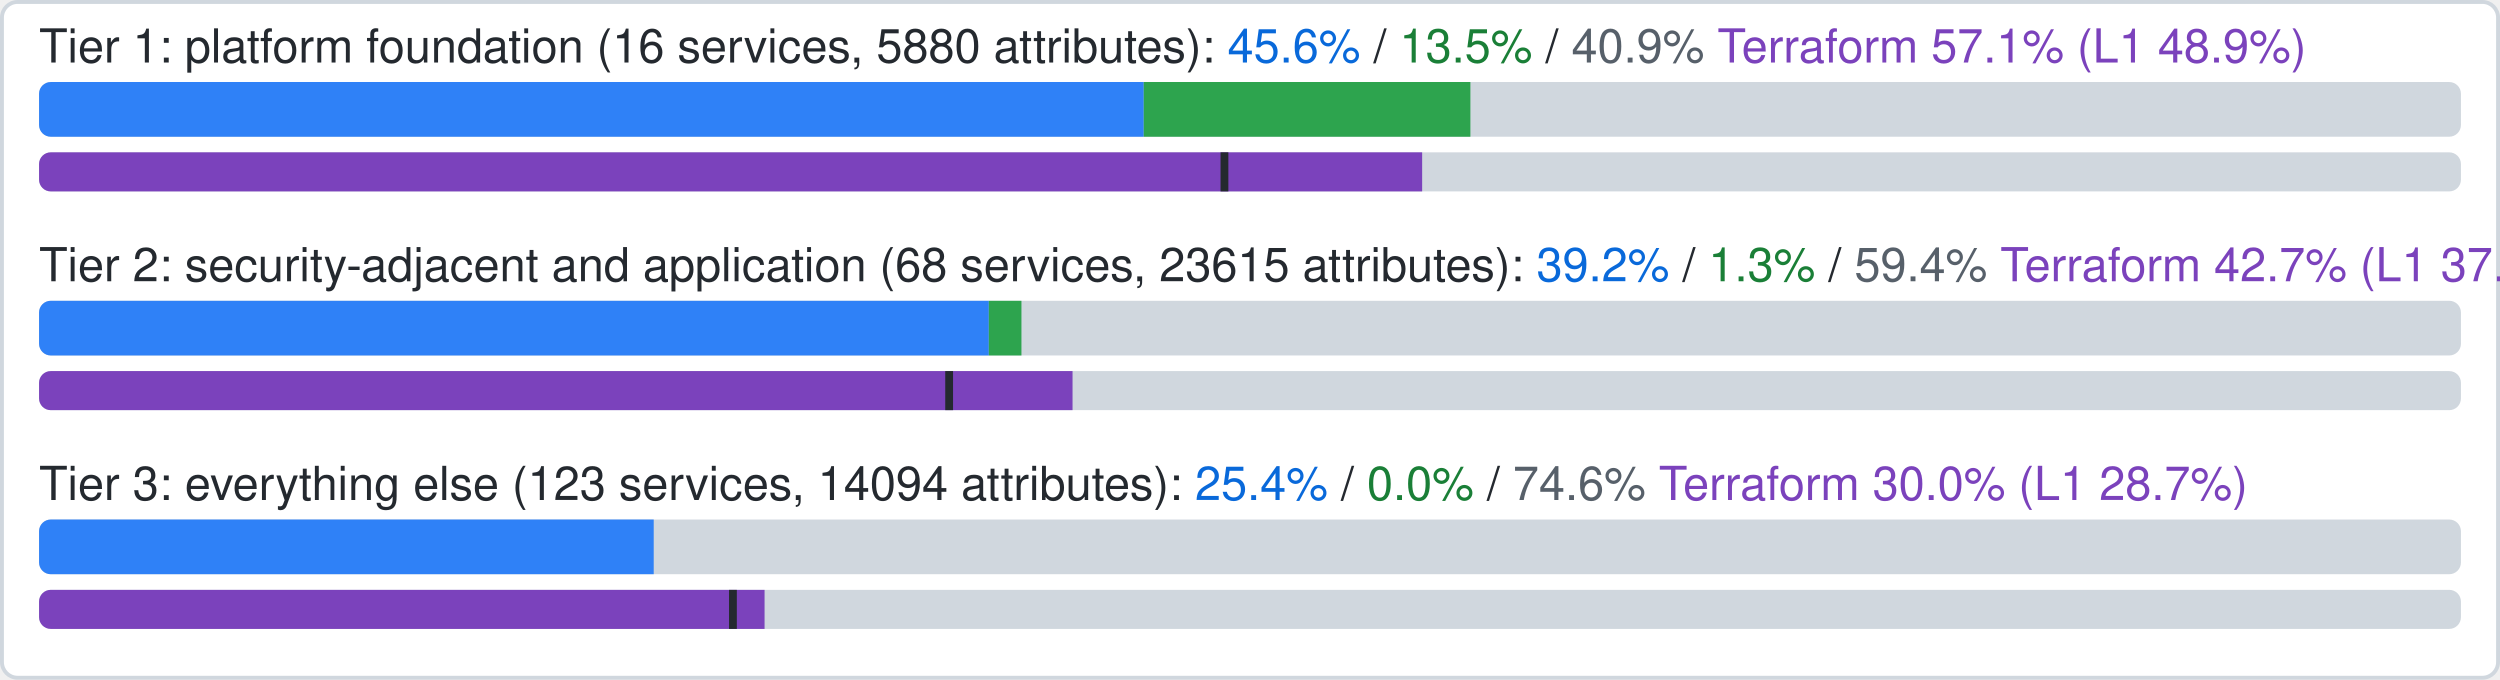
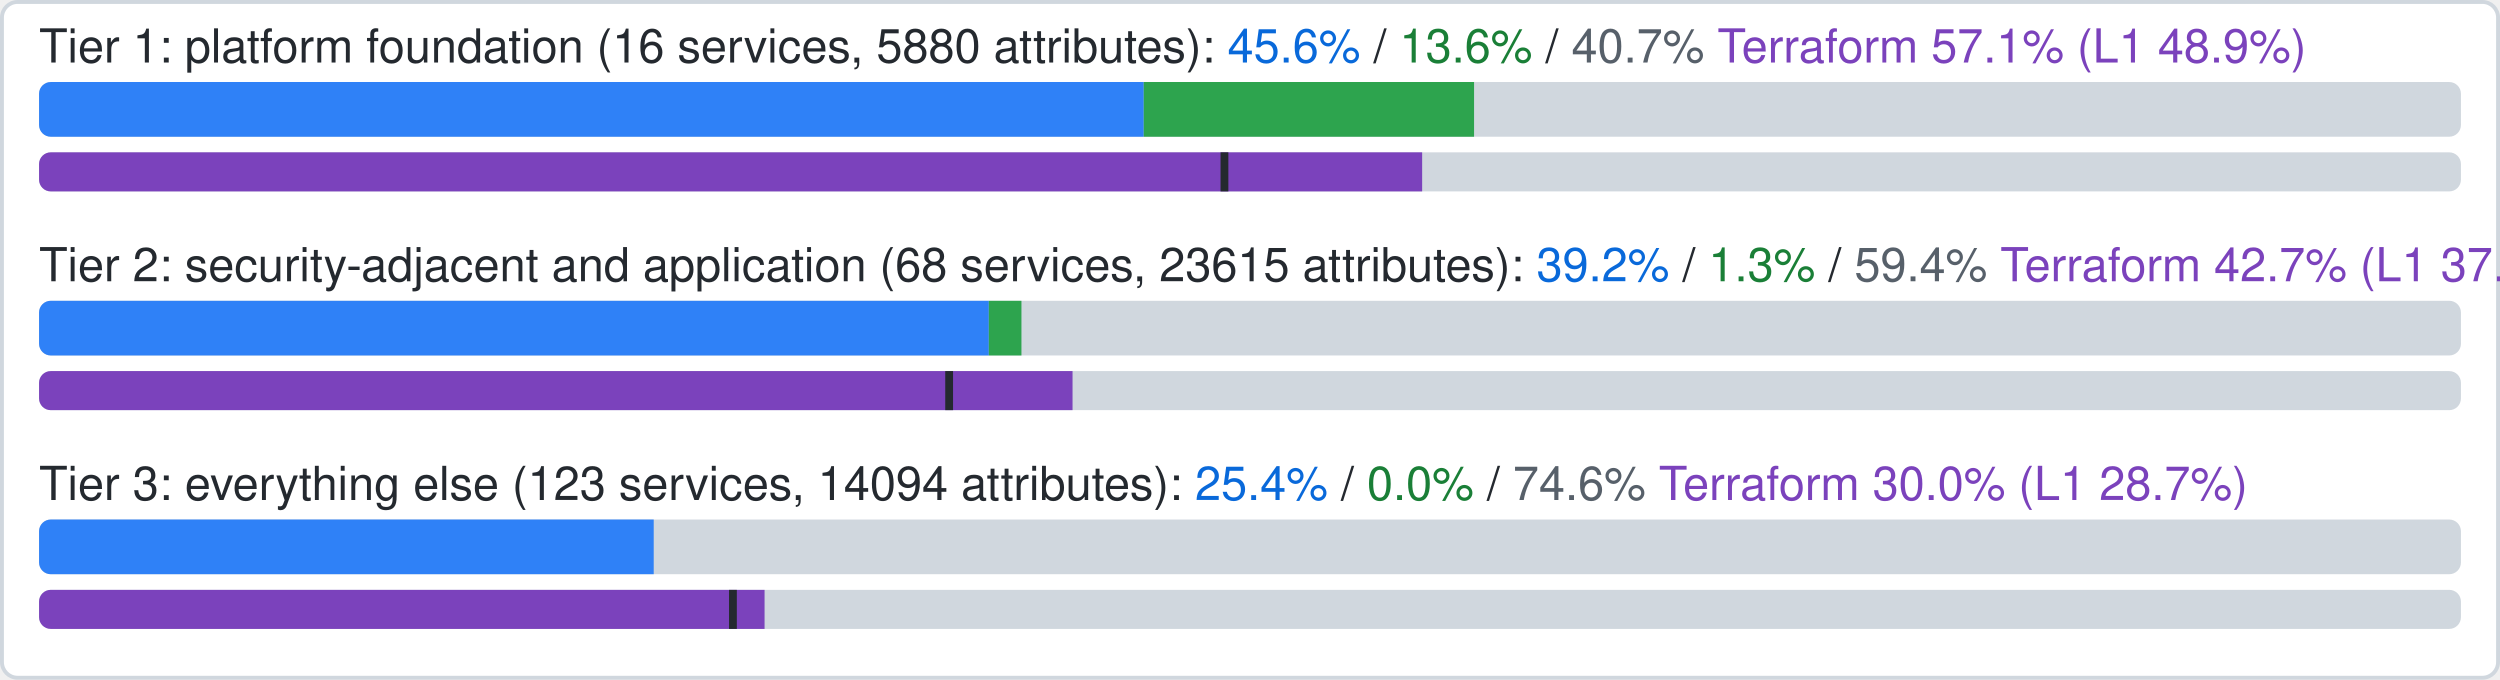
- <svg xmlns="http://www.w3.org/2000/svg" width="640" height="174" viewBox="0 0 640 174" role="img" aria-label="Coverage by tier: Tier 1: platform foundation official 45.6%, ours beyond official 13.5%, uncovered 40.9%, Terraform google-beta 57.1% (L1 48.9%), an estimate; Tier 2: security-adjacent and application official 39.2%, ours beyond official 1.3%, uncovered 59.4%, Terraform google-beta 42.7% (L1 37.6%), an estimate; Tier 3: everything else official 25.4%, ours beyond official 0.0%, uncovered 74.6%, Terraform google-beta 30.0% (L1 28.7%), an estimate;">
+ <svg xmlns="http://www.w3.org/2000/svg" width="640" height="174" viewBox="0 0 640 174" role="img" aria-label="Coverage by tier: Tier 1: platform foundation official 45.6%, ours beyond official 13.6%, uncovered 40.7%, Terraform google-beta 57.1% (L1 48.9%), an estimate; Tier 2: security-adjacent and application official 39.2%, ours beyond official 1.3%, uncovered 59.4%, Terraform google-beta 42.7% (L1 37.6%), an estimate; Tier 3: everything else official 25.4%, ours beyond official 0.0%, uncovered 74.6%, Terraform google-beta 30.0% (L1 28.7%), an estimate;">
  <rect x="0.5" y="0.5" width="639" height="173" rx="4" fill="#ffffff" stroke="#d0d7de" />
  <clipPath id="c0">
    <rect x="10" y="21" width="620" height="14" rx="3" />
  </clipPath>
-   <text x="10" y="16" font-family="-apple-system,BlinkMacSystemFont,Segoe UI,Helvetica,Arial,sans-serif" font-size="12" fill="#24292f">Tier 1: platform foundation (16 services, 5880 attributes): <tspan fill="#0969da">45.6%</tspan> / <tspan fill="#1a7f37">13.5%</tspan> / <tspan fill="#57606a">40.9%</tspan>
+   <text x="10" y="16" font-family="-apple-system,BlinkMacSystemFont,Segoe UI,Helvetica,Arial,sans-serif" font-size="12" fill="#24292f">Tier 1: platform foundation (16 services, 5880 attributes): <tspan fill="#0969da">45.6%</tspan> / <tspan fill="#1a7f37">13.6%</tspan> / <tspan fill="#57606a">40.7%</tspan>
    <tspan fill="#7b42bc">Terraform 57.1% (L1 48.9%)</tspan>
  </text>
  <clipPath id="t0">
    <rect x="10" y="39" width="620" height="10" rx="3" />
  </clipPath>
  <g clip-path="url(#t0)">
    <rect x="10" y="39" width="620" height="10" fill="#d0d7de" />
    <rect x="10" y="39" width="354.07" height="10" fill="#7b42bc" />
    <rect x="312.46" y="39" width="2" height="10" fill="#24292f" />
  </g>
  <g clip-path="url(#c0)">
    <rect x="10" y="21" width="620" height="14" fill="#d0d7de" />
    <rect x="10" y="21" width="282.80" height="14" fill="#2f81f7" />
-     <rect x="292.80" y="21" width="83.62" height="14" fill="#2da44e" />
+     <rect x="292.80" y="21" width="84.56" height="14" fill="#2da44e" />
  </g>
  <clipPath id="c1">
    <rect x="10" y="77" width="620" height="14" rx="3" />
  </clipPath>
  <text x="10" y="72" font-family="-apple-system,BlinkMacSystemFont,Segoe UI,Helvetica,Arial,sans-serif" font-size="12" fill="#24292f">Tier 2: security-adjacent and application (68 services, 23615 attributes): <tspan fill="#0969da">39.2%</tspan> / <tspan fill="#1a7f37">1.3%</tspan> / <tspan fill="#57606a">59.4%</tspan>
    <tspan fill="#7b42bc">Terraform 42.7% (L1 37.6%)</tspan>
  </text>
  <clipPath id="t1">
    <rect x="10" y="95" width="620" height="10" rx="3" />
  </clipPath>
  <g clip-path="url(#t1)">
    <rect x="10" y="95" width="620" height="10" fill="#d0d7de" />
    <rect x="10" y="95" width="264.57" height="10" fill="#7b42bc" />
    <rect x="241.98" y="95" width="2" height="10" fill="#24292f" />
  </g>
  <g clip-path="url(#c1)">
    <rect x="10" y="77" width="620" height="14" fill="#d0d7de" />
    <rect x="10" y="77" width="243.14" height="14" fill="#2f81f7" />
    <rect x="253.14" y="77" width="8.35" height="14" fill="#2da44e" />
  </g>
  <clipPath id="c2">
    <rect x="10" y="133" width="620" height="14" rx="3" />
  </clipPath>
  <text x="10" y="128" font-family="-apple-system,BlinkMacSystemFont,Segoe UI,Helvetica,Arial,sans-serif" font-size="12" fill="#24292f">Tier 3: everything else (123 services, 14094 attributes): <tspan fill="#0969da">25.4%</tspan> / <tspan fill="#1a7f37">0.0%</tspan> / <tspan fill="#57606a">74.6%</tspan>
    <tspan fill="#7b42bc">Terraform 30.0% (L1 28.7%)</tspan>
  </text>
  <clipPath id="t2">
    <rect x="10" y="151" width="620" height="10" rx="3" />
  </clipPath>
  <g clip-path="url(#t2)">
    <rect x="10" y="151" width="620" height="10" fill="#d0d7de" />
    <rect x="10" y="151" width="185.73" height="10" fill="#7b42bc" />
    <rect x="186.63" y="151" width="2" height="10" fill="#24292f" />
  </g>
  <g clip-path="url(#c2)">
    <rect x="10" y="133" width="620" height="14" fill="#d0d7de" />
    <rect x="10" y="133" width="157.35" height="14" fill="#2f81f7" />
  </g>
</svg>
